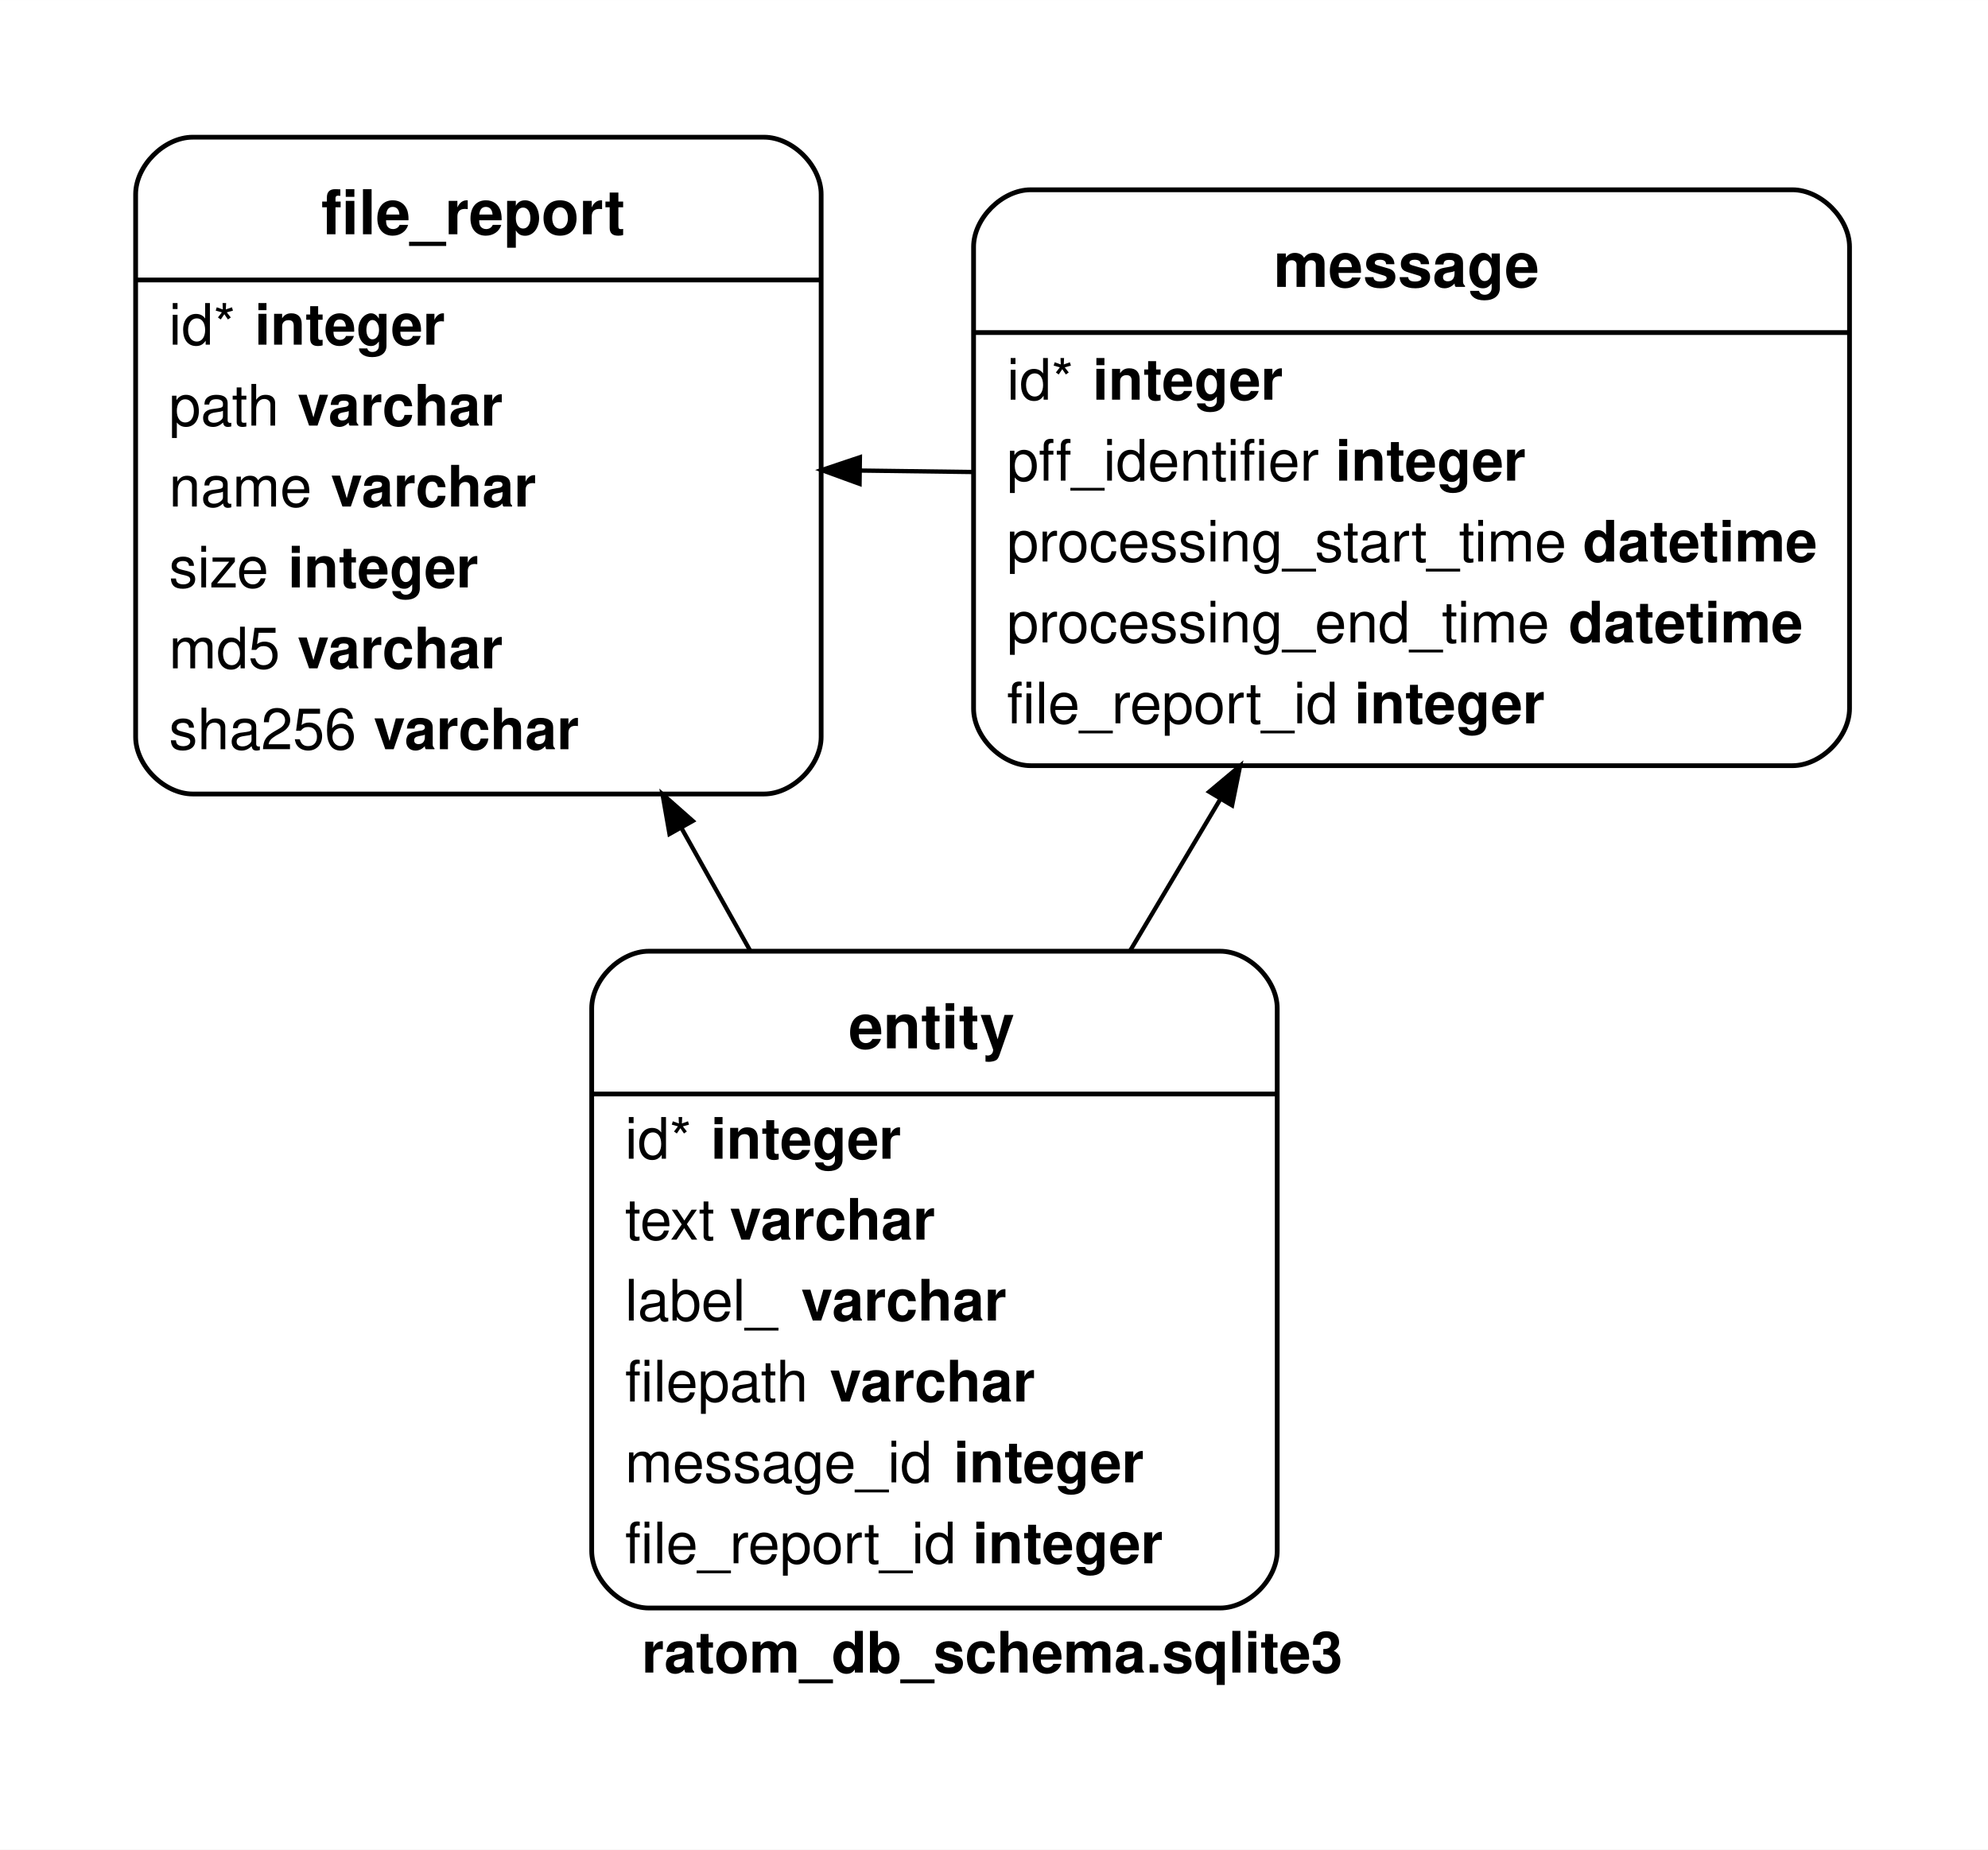
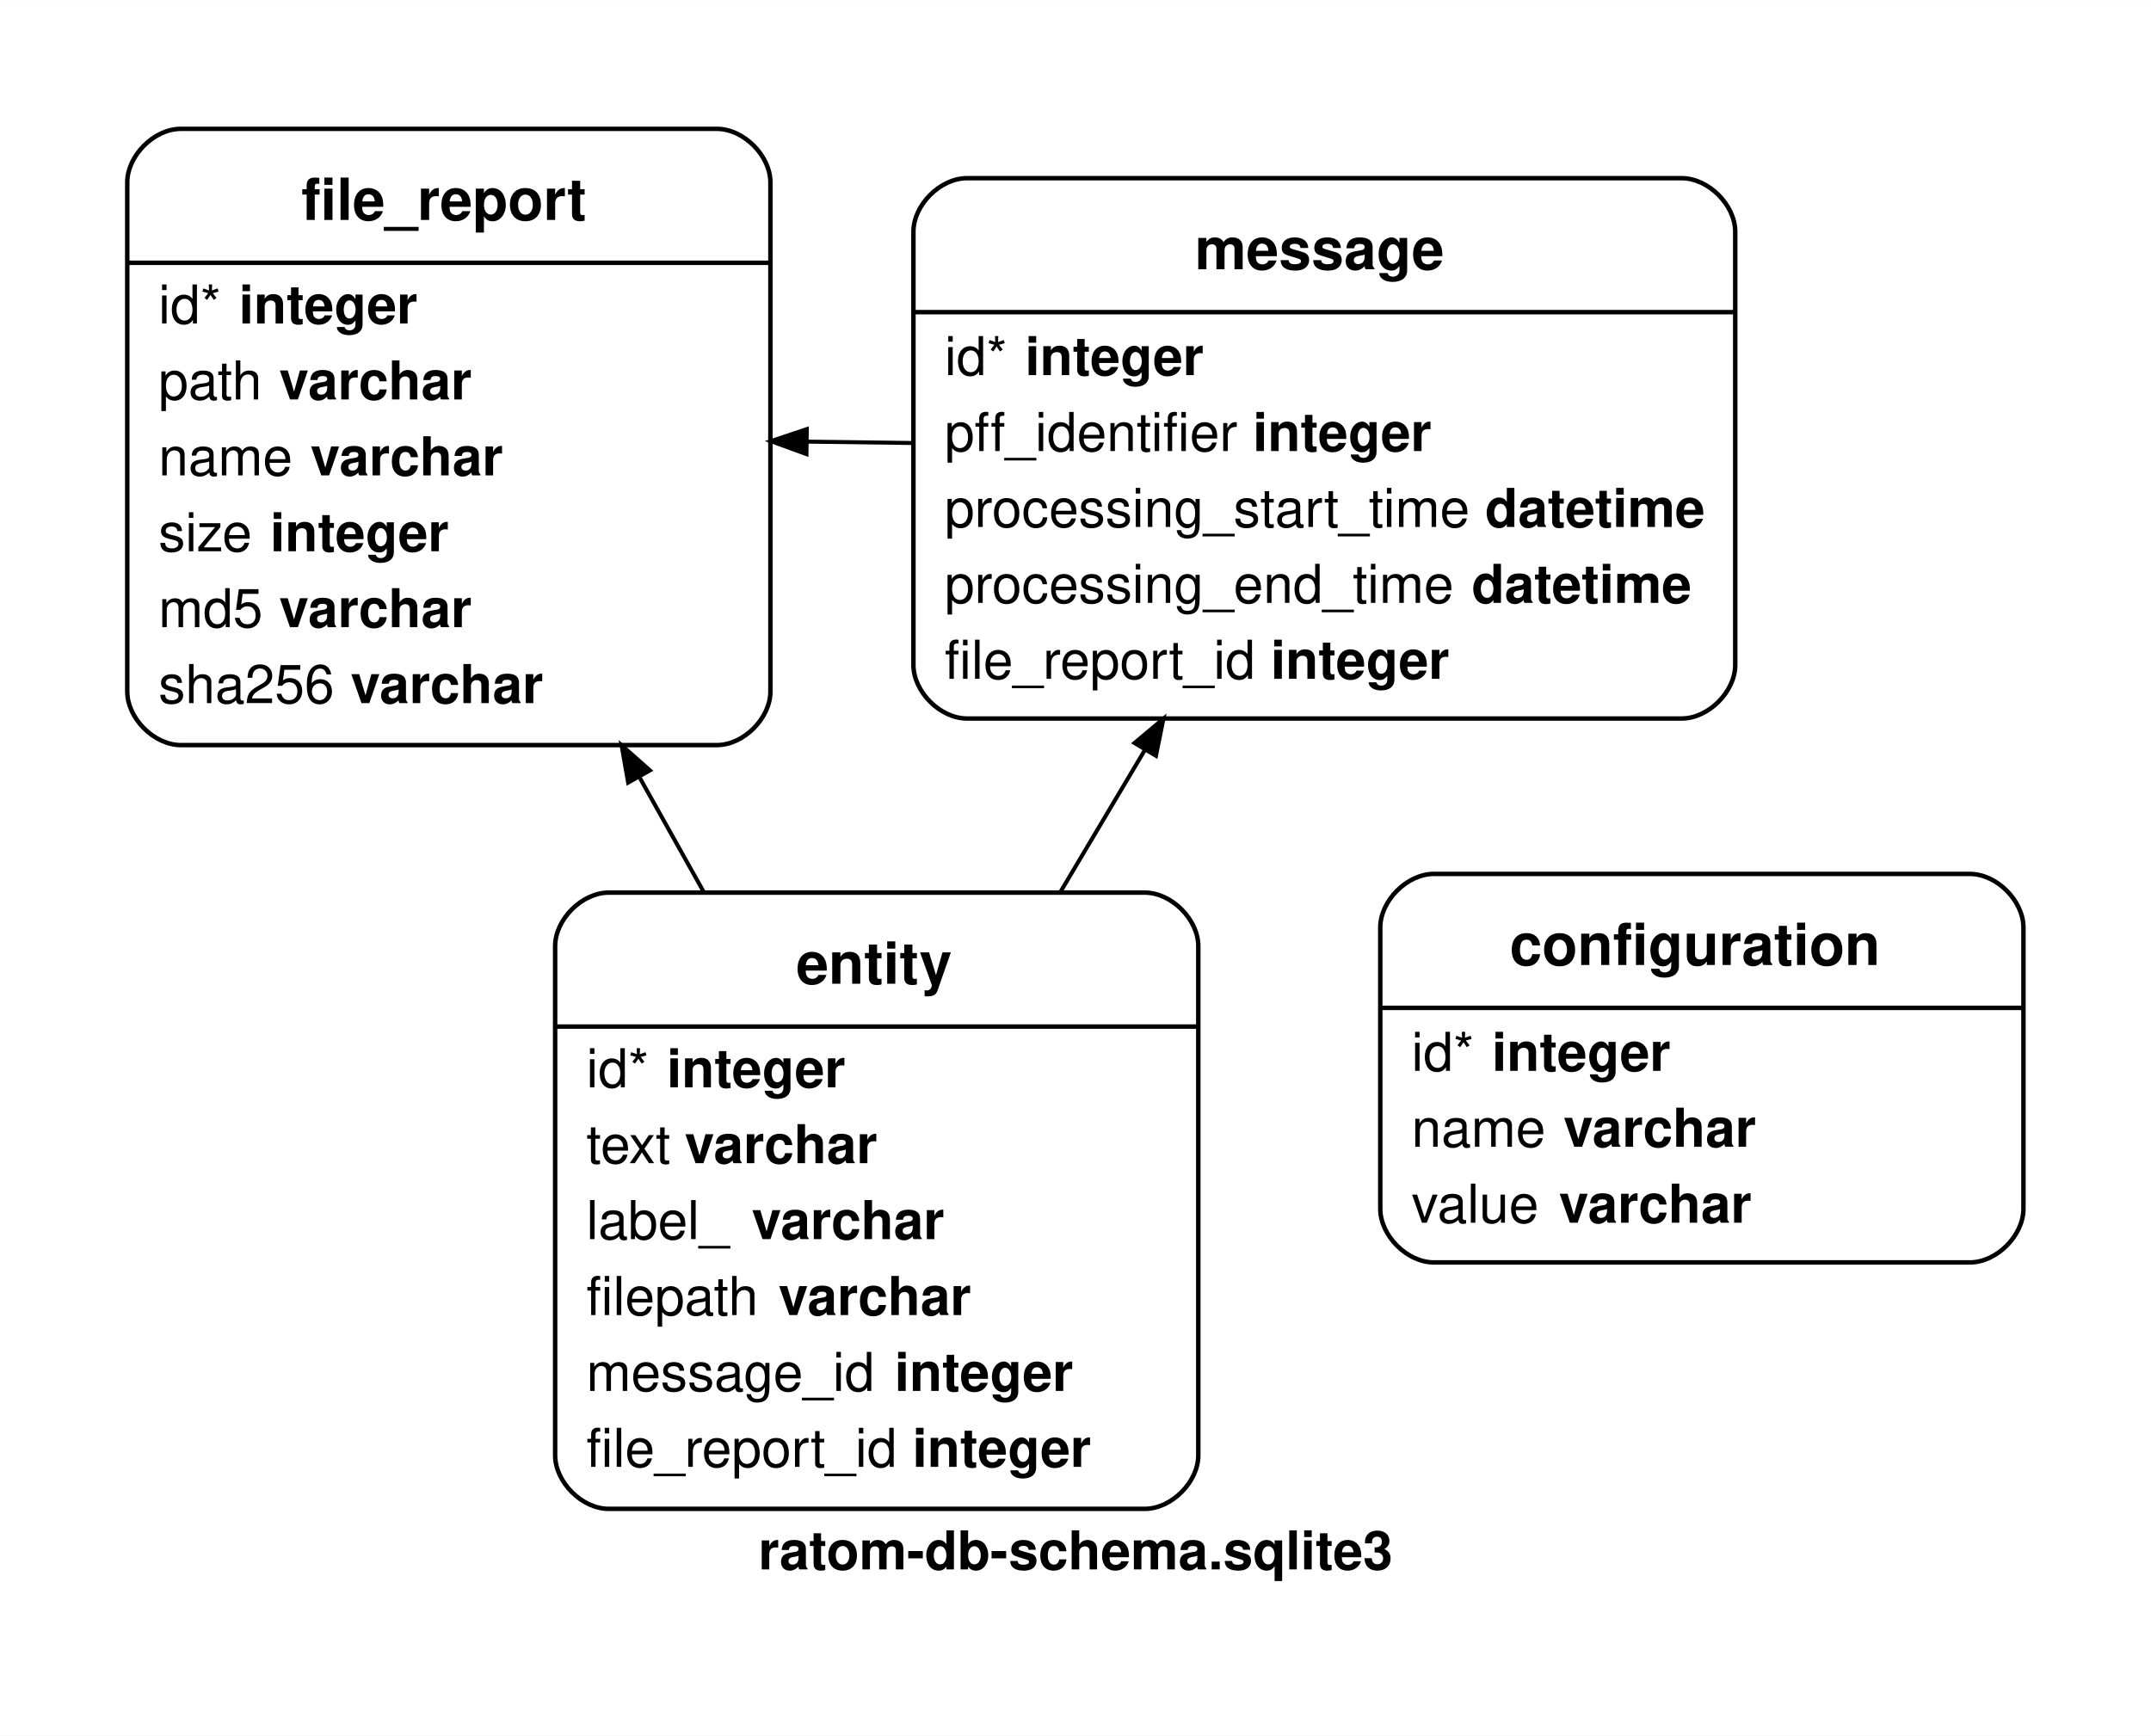
- <svg xmlns="http://www.w3.org/2000/svg" width="418pt" height="389pt" viewBox="0.00 0.00 417.60 388.60">
+ <svg xmlns="http://www.w3.org/2000/svg" width="482pt" height="389pt" viewBox="0.00 0.00 481.60 388.60">
  <g id="graph0" class="graph" transform="scale(1 1) rotate(0) translate(28.8 338.8)">
-     <polygon fill="#ffffff" stroke="transparent" points="-28.8,49.8 -28.8,-338.8 388.8,-338.8 388.8,49.8 -28.8,49.8" />
-     <text text-anchor="start" x="106" y="12.6" font-family="Helvetica,sans-Serif" font-weight="bold" font-size="12.00" fill="#000000">ratom_db_schema.sqlite3</text>
+     <polygon fill="#ffffff" stroke="transparent" points="-28.8,49.8 -28.8,-338.8 452.8,-338.8 452.8,49.8 -28.8,49.8" />
+     <text text-anchor="start" x="141" y="12.6" font-family="Helvetica,sans-Serif" font-weight="bold" font-size="12.00" fill="#000000">ratom-db-schema.sqlite3</text>
    <g id="node1" class="node">
+       <path fill="none" stroke="#000000" d="M292.238,-56.141C292.238,-56.141 412.238,-56.141 412.238,-56.141 418.238,-56.141 424.238,-62.141 424.238,-68.141 424.238,-68.141 424.238,-131.141 424.238,-131.141 424.238,-137.141 418.238,-143.141 412.238,-143.141 412.238,-143.141 292.238,-143.141 292.238,-143.141 286.238,-143.141 280.238,-137.141 280.238,-131.141 280.238,-131.141 280.238,-68.141 280.238,-68.141 280.238,-62.141 286.238,-56.141 292.238,-56.141" />
+       <text text-anchor="start" x="309.238" y="-122.741" font-family="Helvetica,sans-Serif" font-weight="bold" font-size="13.00" fill="#000000">configuration</text>
+       <polyline fill="none" stroke="#000000" points="280.238,-113.141 424.238,-113.141 " />
+       <text text-anchor="start" x="287.238" y="-99.041" font-family="Helvetica,sans-Serif" font-size="12.00" fill="#000000">id* </text>
+       <text text-anchor="start" x="305.238" y="-99.041" font-family="Helvetica,sans-Serif" font-weight="bold" font-size="12.00" fill="#000000">integer</text>
+       <text text-anchor="start" x="287.238" y="-82.041" font-family="Helvetica,sans-Serif" font-size="12.00" fill="#000000">name </text>
+       <text text-anchor="start" x="321.238" y="-82.041" font-family="Helvetica,sans-Serif" font-weight="bold" font-size="12.00" fill="#000000">varchar</text>
+       <text text-anchor="start" x="287.238" y="-65.041" font-family="Helvetica,sans-Serif" font-size="12.00" fill="#000000">value </text>
+       <text text-anchor="start" x="320.238" y="-65.041" font-family="Helvetica,sans-Serif" font-weight="bold" font-size="12.00" fill="#000000">varchar</text>
+     </g>
+     <g id="node2" class="node">
      <path fill="none" stroke="#000000" d="M11.691,-171.988C11.691,-171.988 131.691,-171.988 131.691,-171.988 137.691,-171.988 143.691,-177.988 143.691,-183.988 143.691,-183.988 143.691,-297.988 143.691,-297.988 143.691,-303.988 137.691,-309.988 131.691,-309.988 131.691,-309.988 11.691,-309.988 11.691,-309.988 5.691,-309.988 -.309,-303.988 -.309,-297.988 -.309,-297.988 -.309,-183.988 -.309,-183.988 -.309,-177.988 5.691,-171.988 11.691,-171.988" />
      <text text-anchor="start" x="38.691" y="-289.588" font-family="Helvetica,sans-Serif" font-weight="bold" font-size="13.00" fill="#000000">file_report</text>
      <polyline fill="none" stroke="#000000" points="-.309,-279.988 143.691,-279.988 " />
      <text text-anchor="start" x="6.691" y="-266.388" font-family="Helvetica,sans-Serif" font-size="12.00" fill="#000000">id* </text>
      <text text-anchor="start" x="24.691" y="-266.388" font-family="Helvetica,sans-Serif" font-weight="bold" font-size="12.00" fill="#000000">integer</text>
      <text text-anchor="start" x="6.691" y="-249.388" font-family="Helvetica,sans-Serif" font-size="12.00" fill="#000000">path </text>
      <text text-anchor="start" x="33.691" y="-249.388" font-family="Helvetica,sans-Serif" font-weight="bold" font-size="12.00" fill="#000000">varchar</text>
      <text text-anchor="start" x="6.691" y="-232.388" font-family="Helvetica,sans-Serif" font-size="12.00" fill="#000000">name </text>
      <text text-anchor="start" x="40.691" y="-232.388" font-family="Helvetica,sans-Serif" font-weight="bold" font-size="12.00" fill="#000000">varchar</text>
      <text text-anchor="start" x="6.691" y="-215.388" font-family="Helvetica,sans-Serif" font-size="12.00" fill="#000000">size </text>
      <text text-anchor="start" x="31.691" y="-215.388" font-family="Helvetica,sans-Serif" font-weight="bold" font-size="12.00" fill="#000000">integer</text>
      <text text-anchor="start" x="6.691" y="-198.388" font-family="Helvetica,sans-Serif" font-size="12.00" fill="#000000">md5 </text>
      <text text-anchor="start" x="33.691" y="-198.388" font-family="Helvetica,sans-Serif" font-weight="bold" font-size="12.00" fill="#000000">varchar</text>
      <text text-anchor="start" x="6.691" y="-181.388" font-family="Helvetica,sans-Serif" font-size="12.00" fill="#000000">sha256 </text>
      <text text-anchor="start" x="49.691" y="-181.388" font-family="Helvetica,sans-Serif" font-weight="bold" font-size="12.00" fill="#000000">varchar</text>
    </g>
-     <g id="node2" class="node">
+     <g id="node3" class="node">
      <path fill="none" stroke="#000000" d="M187.71,-177.939C187.71,-177.939 347.711,-177.939 347.711,-177.939 353.711,-177.939 359.711,-183.939 359.711,-189.939 359.711,-189.939 359.711,-286.939 359.711,-286.939 359.711,-292.939 353.711,-298.939 347.711,-298.939 347.711,-298.939 187.71,-298.939 187.71,-298.939 181.71,-298.939 175.71,-292.939 175.71,-286.939 175.71,-286.939 175.71,-189.939 175.71,-189.939 175.71,-183.939 181.71,-177.939 187.71,-177.939" />
      <text text-anchor="start" x="238.71" y="-278.539" font-family="Helvetica,sans-Serif" font-weight="bold" font-size="13.00" fill="#000000">message</text>
      <polyline fill="none" stroke="#000000" points="175.71,-268.939 359.711,-268.939 " />
      <text text-anchor="start" x="182.71" y="-254.839" font-family="Helvetica,sans-Serif" font-size="12.00" fill="#000000">id* </text>
      <text text-anchor="start" x="200.71" y="-254.839" font-family="Helvetica,sans-Serif" font-weight="bold" font-size="12.00" fill="#000000">integer</text>
      <text text-anchor="start" x="182.71" y="-237.839" font-family="Helvetica,sans-Serif" font-size="12.00" fill="#000000">pff_identifier </text>
      <text text-anchor="start" x="251.71" y="-237.839" font-family="Helvetica,sans-Serif" font-weight="bold" font-size="12.00" fill="#000000">integer</text>
      <text text-anchor="start" x="182.71" y="-220.839" font-family="Helvetica,sans-Serif" font-size="12.00" fill="#000000">processing_start_time </text>
      <text text-anchor="start" x="303.711" y="-220.839" font-family="Helvetica,sans-Serif" font-weight="bold" font-size="12.00" fill="#000000">datetime</text>
      <text text-anchor="start" x="182.71" y="-203.839" font-family="Helvetica,sans-Serif" font-size="12.00" fill="#000000">processing_end_time </text>
      <text text-anchor="start" x="300.711" y="-203.839" font-family="Helvetica,sans-Serif" font-weight="bold" font-size="12.00" fill="#000000">datetime</text>
      <text text-anchor="start" x="182.71" y="-186.839" font-family="Helvetica,sans-Serif" font-size="12.00" fill="#000000">file_report_id </text>
      <text text-anchor="start" x="255.71" y="-186.839" font-family="Helvetica,sans-Serif" font-weight="bold" font-size="12.00" fill="#000000">integer</text>
    </g>
    <g id="edge1" class="edge">
      <path fill="none" stroke="#000000" stroke-width=".9" d="M175.44,-239.639C167.638,-239.74 159.786,-239.843 152.085,-239.943" />
      <polygon fill="#000000" stroke="#000000" stroke-width=".9" points="151.759,-237.147 143.796,-240.05 151.832,-242.746 151.759,-237.147" />
    </g>
-     <g id="node3" class="node">
+     <g id="node4" class="node">
      <path fill="none" stroke="#000000" d="M107.493,-.956C107.493,-.956 227.493,-.956 227.493,-.956 233.493,-.956 239.493,-6.956 239.493,-12.956 239.493,-12.956 239.493,-126.956 239.493,-126.956 239.493,-132.956 233.493,-138.956 227.493,-138.956 227.493,-138.956 107.493,-138.956 107.493,-138.956 101.493,-138.956 95.493,-132.956 95.493,-126.956 95.493,-126.956 95.493,-12.956 95.493,-12.956 95.493,-6.956 101.493,-.956 107.493,-.956" />
      <text text-anchor="start" x="149.493" y="-118.556" font-family="Helvetica,sans-Serif" font-weight="bold" font-size="13.00" fill="#000000">entity</text>
      <polyline fill="none" stroke="#000000" points="95.493,-108.956 239.493,-108.956 " />
      <text text-anchor="start" x="102.493" y="-95.356" font-family="Helvetica,sans-Serif" font-size="12.00" fill="#000000">id* </text>
      <text text-anchor="start" x="120.493" y="-95.356" font-family="Helvetica,sans-Serif" font-weight="bold" font-size="12.00" fill="#000000">integer</text>
      <text text-anchor="start" x="102.493" y="-78.356" font-family="Helvetica,sans-Serif" font-size="12.00" fill="#000000">text </text>
      <text text-anchor="start" x="124.493" y="-78.356" font-family="Helvetica,sans-Serif" font-weight="bold" font-size="12.00" fill="#000000">varchar</text>
      <text text-anchor="start" x="102.493" y="-61.356" font-family="Helvetica,sans-Serif" font-size="12.00" fill="#000000">label_ </text>
      <text text-anchor="start" x="139.493" y="-61.356" font-family="Helvetica,sans-Serif" font-weight="bold" font-size="12.00" fill="#000000">varchar</text>
      <text text-anchor="start" x="102.493" y="-44.356" font-family="Helvetica,sans-Serif" font-size="12.00" fill="#000000">filepath </text>
      <text text-anchor="start" x="145.493" y="-44.356" font-family="Helvetica,sans-Serif" font-weight="bold" font-size="12.00" fill="#000000">varchar</text>
      <text text-anchor="start" x="102.493" y="-27.356" font-family="Helvetica,sans-Serif" font-size="12.00" fill="#000000">message_id </text>
      <text text-anchor="start" x="171.493" y="-27.356" font-family="Helvetica,sans-Serif" font-weight="bold" font-size="12.00" fill="#000000">integer</text>
      <text text-anchor="start" x="102.493" y="-10.356" font-family="Helvetica,sans-Serif" font-size="12.00" fill="#000000">file_report_id </text>
      <text text-anchor="start" x="175.493" y="-10.356" font-family="Helvetica,sans-Serif" font-weight="bold" font-size="12.00" fill="#000000">integer</text>
    </g>
    <g id="edge2" class="edge">
      <path fill="none" stroke="#000000" stroke-width=".9" d="M128.803,-139.028C124.056,-147.502 119.184,-156.201 114.382,-164.773" />
      <polygon fill="#000000" stroke="#000000" stroke-width=".9" points="111.836,-163.588 110.37,-171.936 116.722,-166.325 111.836,-163.588" />
    </g>
    <g id="edge3" class="edge">
      <path fill="none" stroke="#000000" stroke-width=".9" d="M208.544,-138.97C214.781,-149.455 221.211,-160.266 227.431,-170.722" />
      <polygon fill="#000000" stroke="#000000" stroke-width=".9" points="225.202,-172.453 231.699,-177.897 230.015,-169.59 225.202,-172.453" />
    </g>
  </g>
</svg>
